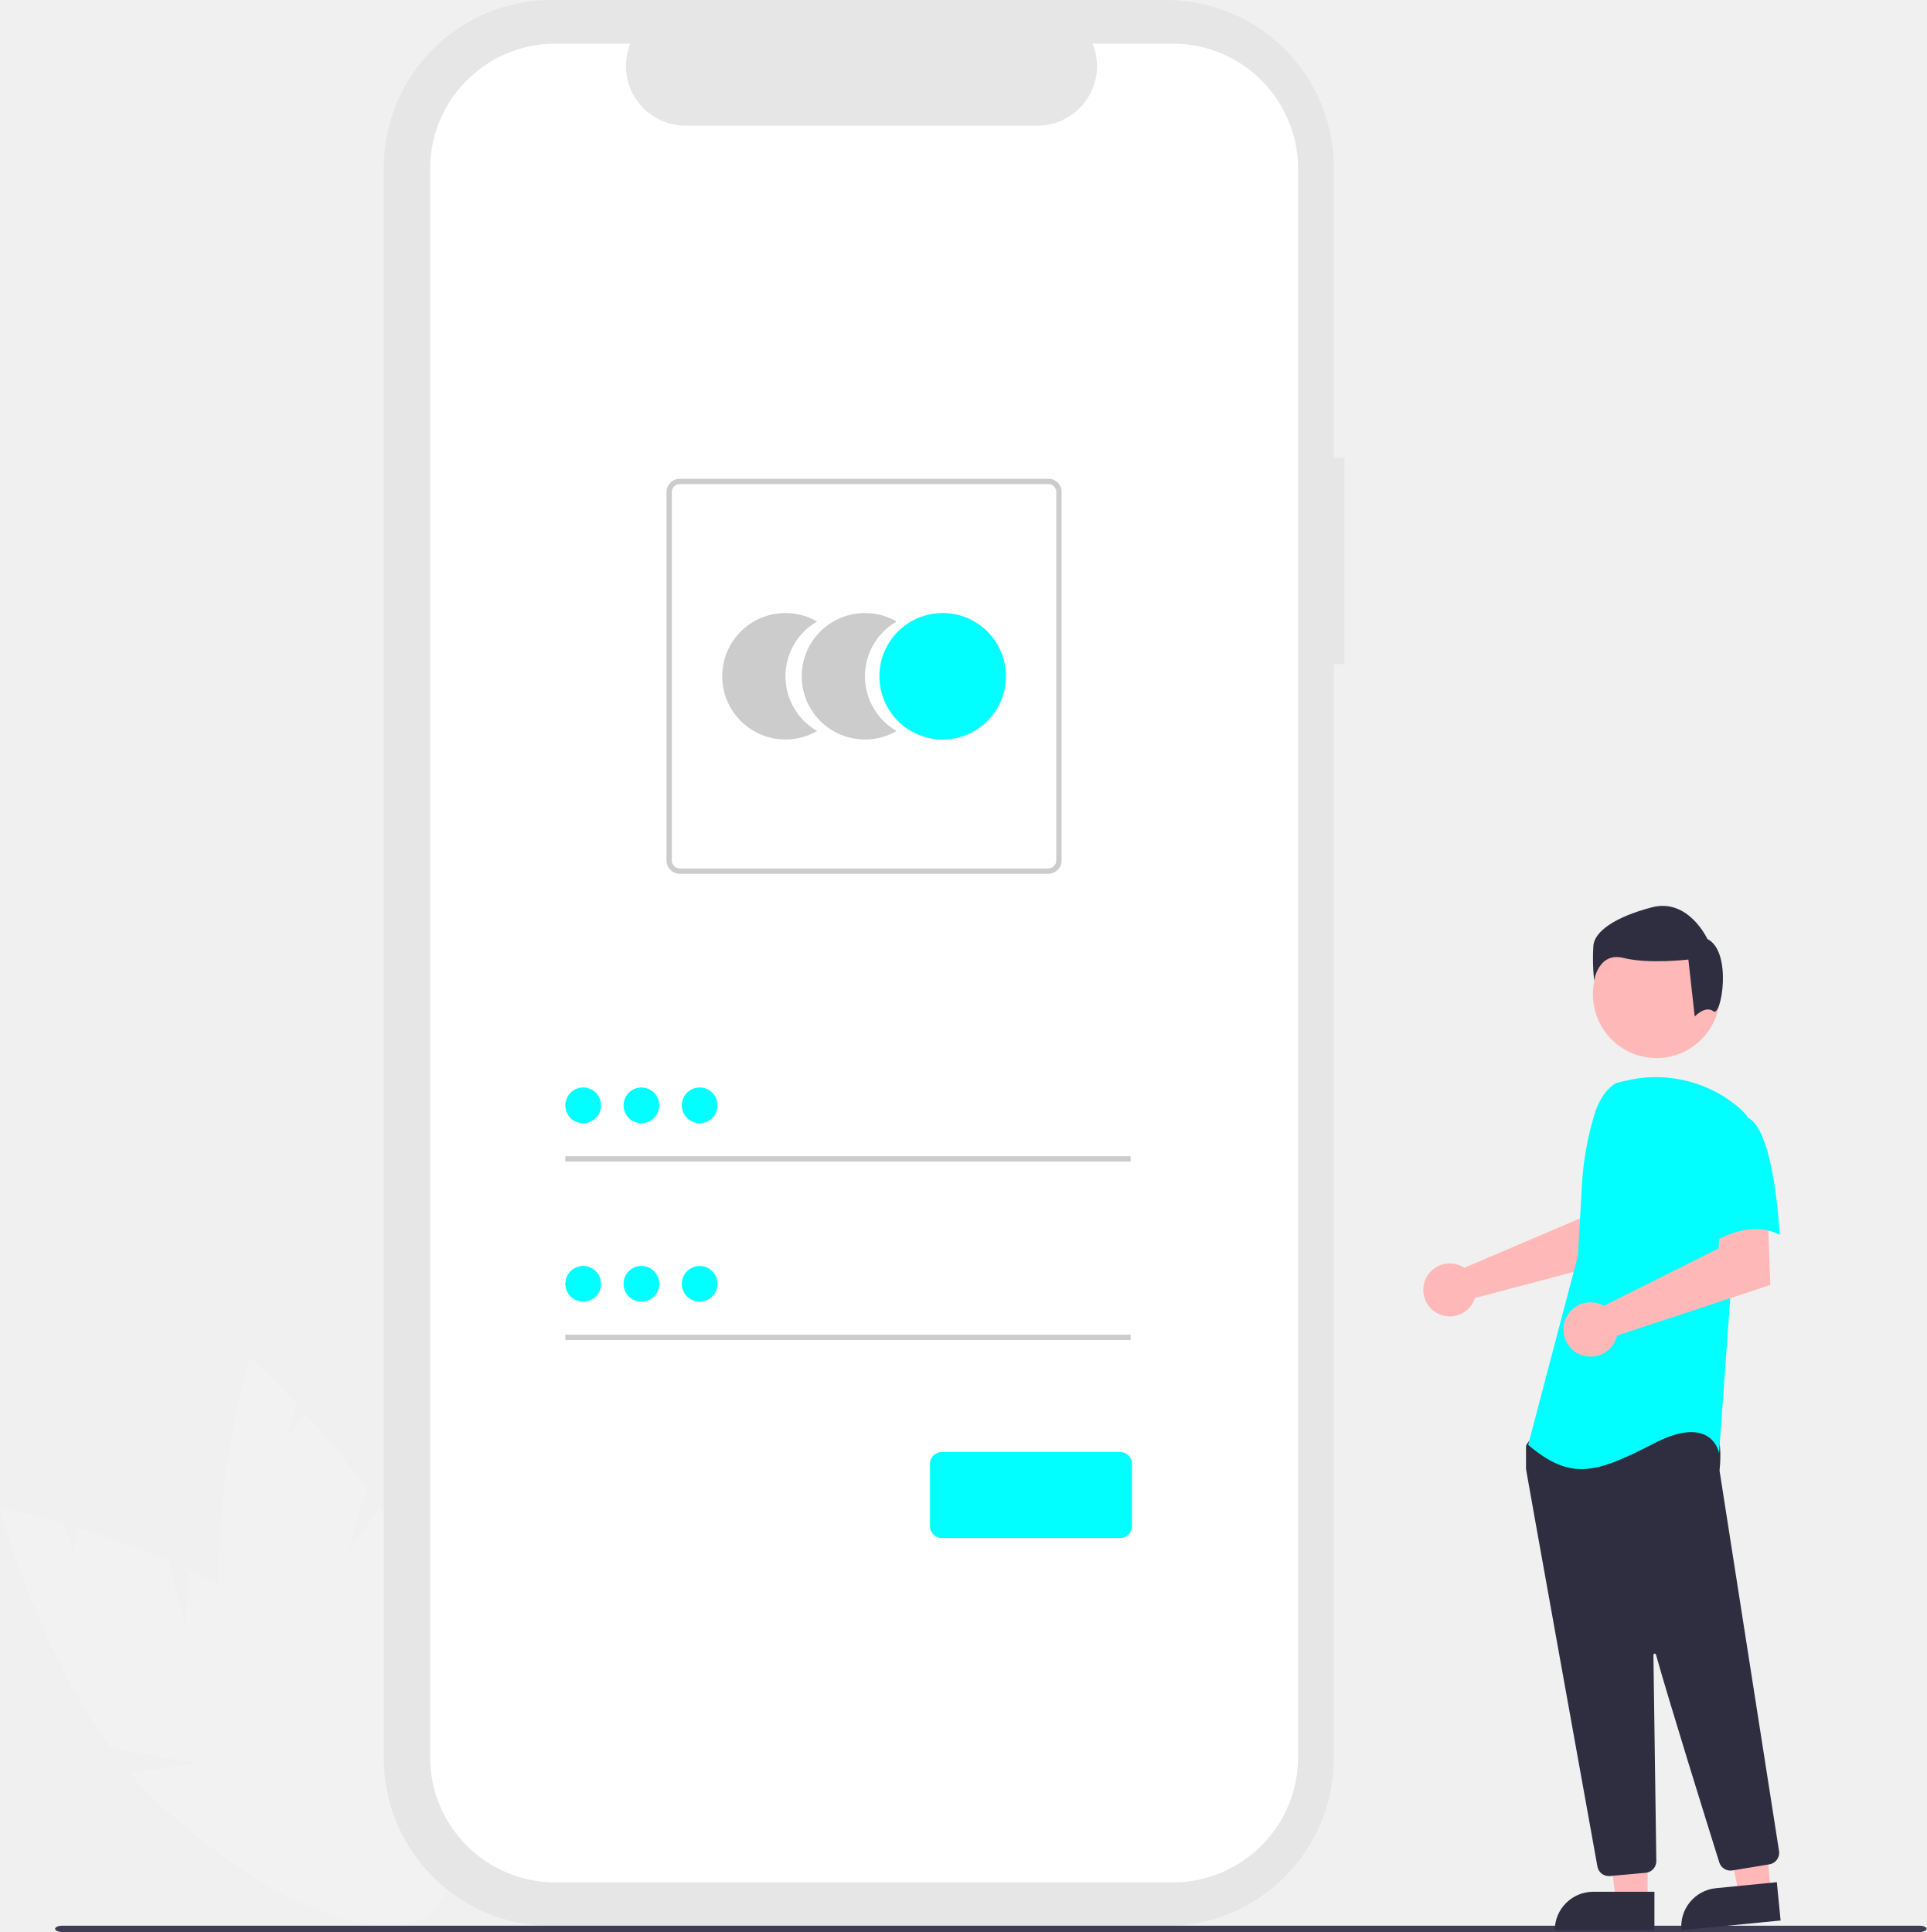
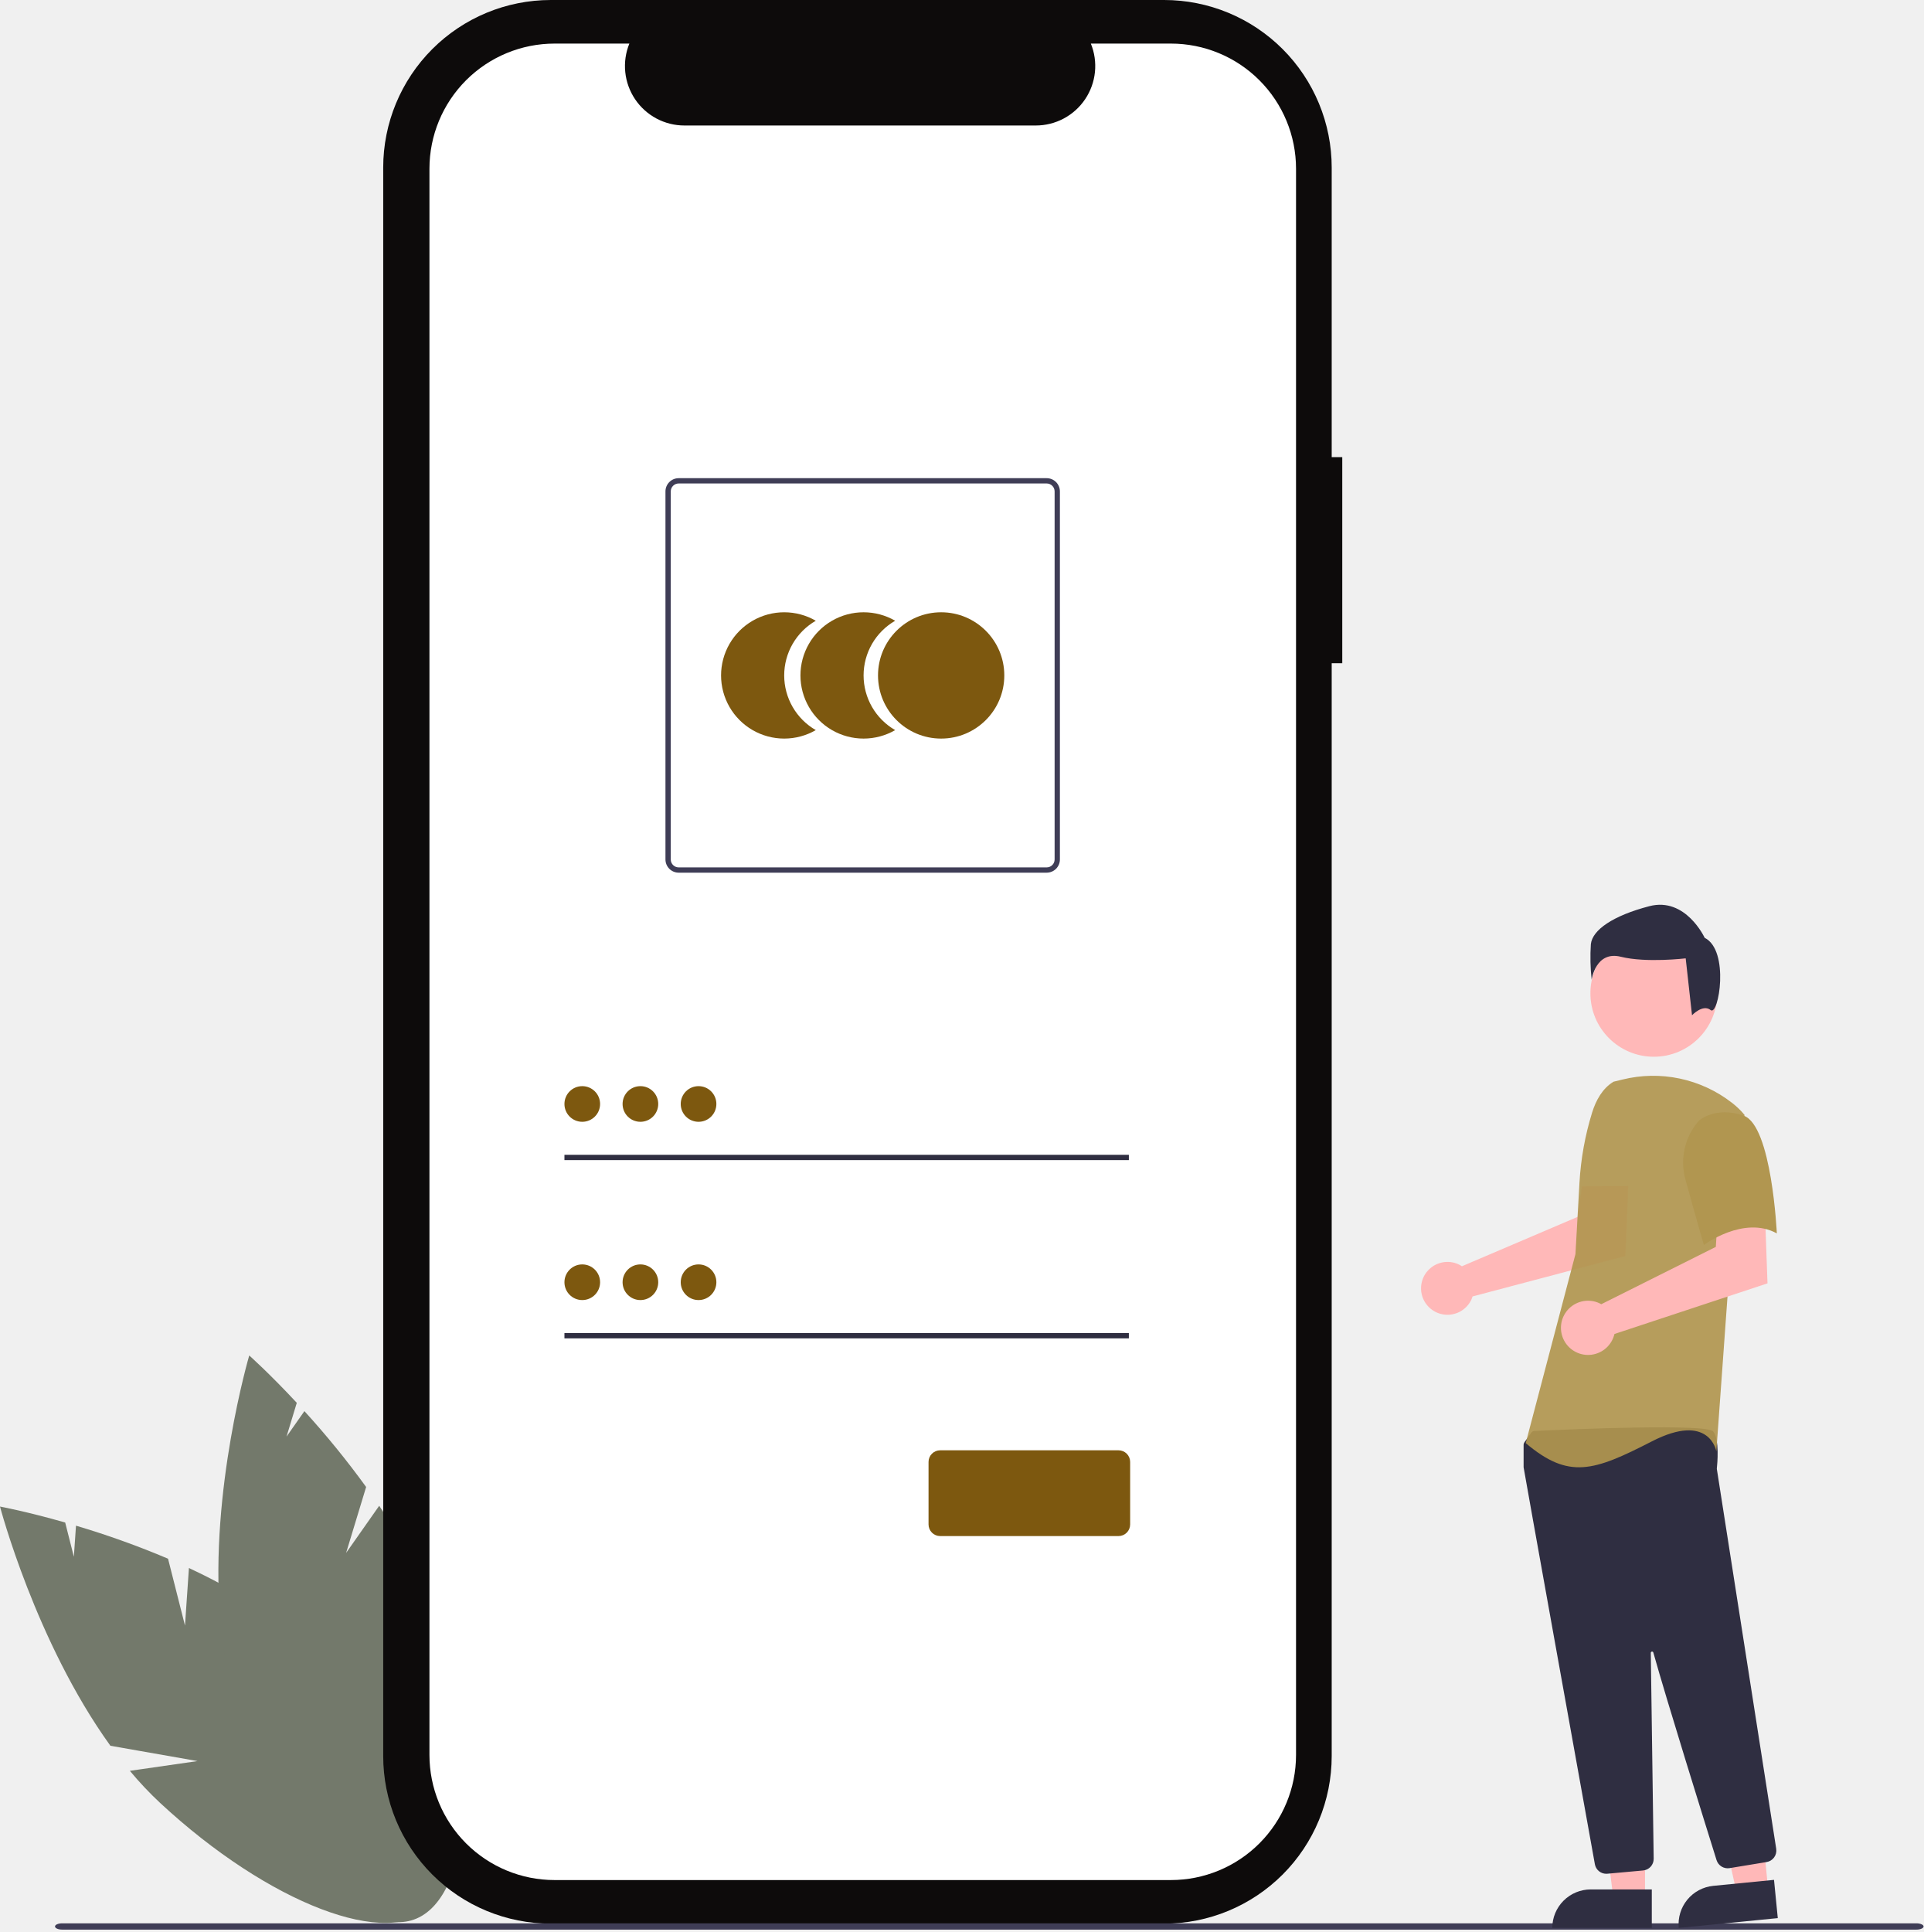
- <svg xmlns="http://www.w3.org/2000/svg" id="a87032b8-5b37-4b7e-a4d9-4dbfbe394641" data-name="Layer 1" width="744.848" height="747.077" viewBox="0 0 744.848 747.077">
-   <path id="fa3b9e12-7275-481e-bee9-64fd9595a50d" data-name="Path 1" d="M299.205,705.809l-6.56-25.872a335.967,335.967,0,0,0-35.643-12.788l-.828,12.024-3.358-13.247c-15.021-4.294-25.24-6.183-25.24-6.183s13.8,52.489,42.754,92.617l33.734,5.926-26.207,3.779a135.926,135.926,0,0,0,11.719,12.422c42.115,39.092,89.024,57.028,104.773,40.06s-5.625-62.412-47.74-101.5c-13.056-12.119-29.457-21.844-45.875-29.5Z" transform="translate(-227.576 -76.46149)" fill="#f2f2f2" />
-   <path id="bde08021-c30f-4979-a9d8-cb90b72b5ca2" data-name="Path 2" d="M361.591,677.706l7.758-25.538a335.94,335.94,0,0,0-23.9-29.371l-6.924,9.865,3.972-13.076c-10.641-11.436-18.412-18.335-18.412-18.335s-15.315,52.067-11.275,101.384l25.815,22.51-24.392-10.312a135.919,135.919,0,0,0,3.614,16.694c15.846,55.234,46.731,94.835,68.983,88.451s27.446-56.335,11.6-111.569c-4.912-17.123-13.926-33.926-24.023-48.965Z" transform="translate(-227.576 -76.46149)" fill="#f2f2f2" />
-   <path id="b3ac2088-de9b-4f7f-bc99-0ed9705c1a9d" data-name="Path 22" d="M747.327,253.445h-4.092v-112.1a64.883,64.883,0,0,0-64.883-64.883H440.845a64.883,64.883,0,0,0-64.883,64.883v615a64.883,64.883,0,0,0,64.883,64.883H678.352a64.883,64.883,0,0,0,64.882-64.883v-423.105h4.092Z" transform="translate(-227.576 -76.46149)" fill="#e6e6e6" />
-   <path id="b2715b96-3117-487c-acc0-20904544b5b7" data-name="Path 23" d="M680.97,93.335h-31a23.02,23.02,0,0,1-21.316,31.714H492.589a23.02,23.02,0,0,1-21.314-31.714H442.319a48.454,48.454,0,0,0-48.454,48.454v614.107a48.454,48.454,0,0,0,48.454,48.454H680.97a48.454,48.454,0,0,0,48.454-48.454h0V141.788a48.454,48.454,0,0,0-48.454-48.453Z" transform="translate(-227.576 -76.46149)" fill="#fff" />
-   <path id="b06d66ec-6c84-45dd-8c27-1263a6253192" data-name="Path 6" d="M531.234,337.965a24.437,24.437,0,0,1,12.23-21.174,24.45,24.45,0,1,0,0,42.345A24.434,24.434,0,0,1,531.234,337.965Z" transform="translate(-227.576 -76.46149)" fill="#ccc" />
-   <path id="e73810fe-4cf4-40cc-8c7c-ca544ce30bd4" data-name="Path 7" d="M561.971,337.965a24.436,24.436,0,0,1,12.23-21.174,24.45,24.45,0,1,0,0,42.345A24.434,24.434,0,0,1,561.971,337.965Z" transform="translate(-227.576 -76.46149)" fill="#ccc" />
-   <circle id="a4813fcf-056e-4514-bb8b-e6506f49341f" data-name="Ellipse 1" cx="364.434" cy="261.502" r="24.45" fill="#00fffe" />
-   <path id="bbe451c3-febc-41ba-8083-4c8307a2e73e" data-name="Path 8" d="M632.872,414.33h-142.5a5.123,5.123,0,0,1-5.117-5.117v-142.5a5.123,5.123,0,0,1,5.117-5.117h142.5a5.123,5.123,0,0,1,5.117,5.117v142.5A5.123,5.123,0,0,1,632.872,414.33Zm-142.5-150.686a3.073,3.073,0,0,0-3.07,3.07v142.5a3.073,3.073,0,0,0,3.07,3.07h142.5a3.073,3.073,0,0,0,3.07-3.07v-142.5a3.073,3.073,0,0,0-3.07-3.07Z" transform="translate(-227.576 -76.46149)" fill="#ccc" />
-   <rect id="bb28937d-932f-4fdf-befe-f406e51091fe" data-name="Rectangle 1" x="218.562" y="447.102" width="218.552" height="2.047" fill="#ccc" />
-   <circle id="fcef55fc-4968-45b2-93bb-1a1080c85fc7" data-name="Ellipse 2" cx="225.464" cy="427.42" r="6.902" fill="#00fffe" />
-   <rect id="ff33d889-4c74-4b91-85ef-b4882cc8fe76" data-name="Rectangle 2" x="218.562" y="516.118" width="218.552" height="2.047" fill="#ccc" />
-   <circle id="e8fa0310-b872-4adf-aedd-0c6eda09f3b8" data-name="Ellipse 3" cx="225.464" cy="496.437" r="6.902" fill="#00fffe" />
-   <path d="M660.69,671.172H591.622a4.505,4.505,0,0,1-4.5-4.5v-24.208a4.505,4.505,0,0,1,4.5-4.5h69.068a4.505,4.505,0,0,1,4.5,4.5v24.208A4.505,4.505,0,0,1,660.69,671.172Z" transform="translate(-227.576 -76.46149)" fill="#00fffe" />
-   <circle id="e12ee00d-aa4a-4413-a013-11d20b7f97f7" data-name="Ellipse 7" cx="247.978" cy="427.42" r="6.902" fill="#00fffe" />
-   <circle id="f58f497e-6949-45c8-be5f-eee2aa0f6586" data-name="Ellipse 8" cx="270.492" cy="427.42" r="6.902" fill="#00fffe" />
-   <circle id="b4d4939a-c6e6-4f4d-ba6c-e8b05485017d" data-name="Ellipse 9" cx="247.978" cy="496.437" r="6.902" fill="#00fffe" />
-   <circle id="aff120b1-519b-4e96-ac87-836aa55663de" data-name="Ellipse 10" cx="270.492" cy="496.437" r="6.902" fill="#00fffe" />
-   <path id="f1094013-1297-477a-ac57-08eac07c4bd5" data-name="Path 88" d="M969.642,823.539H251.656c-1.537,0-2.782-.546-2.782-1.218s1.245-1.219,2.782-1.219H969.642c1.536,0,2.782.546,2.782,1.219S971.178,823.539,969.642,823.539Z" transform="translate(-227.576 -76.46149)" fill="#3f3d56" />
-   <path d="M792.253,565.923a10.094,10.094,0,0,1,1.411.787l44.852-19.143,1.601-11.815,17.922-.11-1.059,27.098-59.2,15.656a10.608,10.608,0,0,1-.447,1.208,10.235,10.235,0,1,1-5.079-13.682Z" transform="translate(-227.576 -76.46149)" fill="#ffb8b8" />
-   <polygon points="636.98 735.021 624.72 735.021 618.888 687.733 636.982 687.734 636.98 735.021" fill="#ffb8b8" />
-   <path d="M615.963,731.518h23.644a0,0,0,0,1,0,0v14.887a0,0,0,0,1,0,0H601.076a0,0,0,0,1,0,0v0A14.887,14.887,0,0,1,615.963,731.518Z" fill="#2f2e41" />
-   <polygon points="684.66 731.557 672.459 732.759 662.018 686.271 680.025 684.497 684.66 731.557" fill="#ffb8b8" />
-   <path d="M891.686,806.128h23.644a0,0,0,0,1,0,0v14.887a0,0,0,0,1,0,0H876.799a0,0,0,0,1,0,0v0A14.887,14.887,0,0,1,891.686,806.128Z" transform="translate(-303.0087 15.2906) rotate(-5.62529)" fill="#2f2e41" />
-   <circle cx="640.393" cy="384.574" r="24.561" fill="#ffb8b8" />
-   <path d="M849.556,801.919a4.471,4.471,0,0,1-4.415-3.697c-6.346-35.226-27.088-150.405-27.584-153.596a1.427,1.427,0,0,1-.016-.222v-8.588a1.489,1.489,0,0,1,.279-.872l2.74-3.838a1.478,1.478,0,0,1,1.144-.625c15.622-.732,66.784-2.879,69.256.209h0c2.482,3.104,1.605,12.507,1.404,14.36l.01.193,22.985,146.995a4.512,4.512,0,0,1-3.715,5.135l-14.356,2.365a4.521,4.521,0,0,1-5.025-3.093c-4.44-14.188-19.329-61.918-24.489-80.387a.499.499,0,0,0-.98.139c.258,17.605.881,62.523,1.096,78.037l.023,1.671a4.518,4.518,0,0,1-4.093,4.536l-13.844,1.258C849.836,801.914,849.695,801.919,849.556,801.919Z" transform="translate(-227.576 -76.46149)" fill="#2f2e41" />
-   <path id="ae7af94f-88d7-4204-9f07-e3651de85c05" data-name="Path 99" d="M852.381,495.254c-4.286,2.548-6.851,7.23-8.323,11.995a113.681,113.681,0,0,0-4.884,27.159l-1.556,27.6-19.255,73.17c16.689,14.121,26.315,10.912,48.78-.639s25.032,3.851,25.032,3.851l4.492-62.258,6.418-68.032a30.164,30.164,0,0,0-4.861-4.674,49.658,49.658,0,0,0-42.442-8.995Z" transform="translate(-227.576 -76.46149)" fill="#00fffe" />
-   <path d="M846.127,580.7a10.526,10.526,0,0,1,1.501.704l44.348-22.197.736-12.026,18.294-1.261.98,27.413L852.72,592.932a10.496,10.496,0,1,1-6.593-12.232Z" transform="translate(-227.576 -76.46149)" fill="#ffb8b8" />
-   <path id="a6768b0e-63d0-4b31-8462-9b2e0b00f0fd" data-name="Path 101" d="M902.766,508.412c10.912,3.851,12.834,45.574,12.834,45.574-12.837-7.06-28.241,4.493-28.241,4.493s-3.209-10.912-7.06-25.032a24.53,24.53,0,0,1,5.134-23.106S891.854,504.558,902.766,508.412Z" transform="translate(-227.576 -76.46149)" fill="#00fffe" />
-   <path id="bfd7963f-0cf8-4885-9d3a-2c00bccda2e3" data-name="Path 102" d="M889.991,467.531c-3.06-2.448-7.235,2.002-7.235,2.002l-2.448-22.033s-15.301,1.833-25.093-.612-11.323,8.875-11.323,8.875a78.58,78.58,0,0,1-.306-13.771c.612-5.508,8.568-11.017,22.645-14.689S887.652,439.543,887.652,439.543C897.445,444.439,893.051,469.979,889.991,467.531Z" transform="translate(-227.576 -76.46149)" fill="#2f2e41" />
+ <svg xmlns="http://www.w3.org/2000/svg" width="745" height="748" viewBox="0 0 745 748" fill="none">
+   <path d="M71.629 629.347L65.069 603.475C53.438 598.546 41.538 594.276 29.426 590.687L28.598 602.711L25.24 589.464C10.219 585.17 0 583.281 0 583.281C0 583.281 13.8 635.77 42.754 675.898L76.488 681.824L50.281 685.603C53.923 689.985 57.837 694.134 62 698.025C104.115 737.117 151.024 755.053 166.773 738.085C182.522 721.117 161.148 675.673 119.033 636.585C105.977 624.466 89.576 614.741 73.158 607.085L71.629 629.347Z" fill="#73796B" />
+   <path d="M134.015 601.245L141.773 575.707C134.365 565.475 126.386 555.669 117.873 546.336L110.949 556.201L114.921 543.125C104.28 531.689 96.509 524.79 96.509 524.79C96.509 524.79 81.194 576.857 85.234 626.174L111.049 648.684L86.657 638.372C87.51 644.007 88.718 649.583 90.271 655.066C106.117 710.3 137.002 749.901 159.254 743.517C181.506 737.133 186.7 687.182 170.854 631.948C165.942 614.825 156.928 598.022 146.831 582.983L134.015 601.245Z" fill="#73796B" />
+   <path d="M519.751 176.983H515.659V64.883C515.659 56.362 513.981 47.925 510.72 40.053C507.459 32.181 502.68 25.029 496.655 19.004C490.63 12.979 483.478 8.2 475.606 4.939C467.734 1.678 459.297 0 450.776 0H213.269C196.061 0 179.558 6.836 167.39 19.004C155.222 31.172 148.386 47.675 148.386 64.883V679.883C148.386 688.404 150.064 696.841 153.325 704.713C156.586 712.585 161.365 719.737 167.39 725.762C173.415 731.787 180.567 736.566 188.439 739.827C196.311 743.088 204.748 744.766 213.269 744.766H450.776C467.984 744.766 484.487 737.93 496.655 725.762C508.822 713.594 515.658 697.091 515.658 679.883V256.778H519.75L519.751 176.983Z" fill="#0D0B0B" />
+   <path d="M453.394 16.874H422.394C423.82 20.37 424.364 24.162 423.979 27.918C423.593 31.673 422.29 35.276 420.184 38.409C418.078 41.543 415.234 44.11 411.902 45.885C408.57 47.66 404.853 48.588 401.078 48.588H265.013C261.238 48.588 257.521 47.659 254.189 45.884C250.858 44.109 248.014 41.542 245.908 38.409C243.802 35.275 242.5 31.672 242.114 27.917C241.729 24.162 242.273 20.369 243.699 16.874H214.743C201.892 16.874 189.568 21.979 180.481 31.066C171.394 40.153 166.289 52.477 166.289 65.328V679.435C166.289 692.286 171.394 704.61 180.481 713.697C189.568 722.784 201.892 727.889 214.743 727.889H453.394C466.245 727.889 478.569 722.784 487.656 713.697C496.743 704.61 501.848 692.286 501.848 679.435V65.327C501.848 52.476 496.743 40.152 487.656 31.066C478.569 21.979 466.245 16.874 453.394 16.874Z" fill="white" />
+   <path d="M303.658 261.503C303.657 257.21 304.787 252.993 306.934 249.276C309.081 245.559 312.169 242.473 315.888 240.329C312.171 238.182 307.955 237.052 303.663 237.052C299.37 237.051 295.154 238.18 291.436 240.326C287.719 242.472 284.632 245.559 282.486 249.276C280.34 252.993 279.21 257.209 279.21 261.502C279.21 265.794 280.34 270.01 282.486 273.727C284.632 277.444 287.719 280.531 291.436 282.677C295.154 284.823 299.37 285.952 303.663 285.952C307.955 285.951 312.171 284.821 315.888 282.674C312.17 280.53 309.081 277.445 306.935 273.728C304.788 270.012 303.657 265.795 303.658 261.503Z" fill="#7D580F" />
+   <path d="M334.395 261.503C334.394 257.21 335.524 252.993 337.671 249.276C339.818 245.559 342.906 242.473 346.625 240.329C342.908 238.182 338.692 237.052 334.4 237.052C330.107 237.051 325.891 238.18 322.173 240.326C318.456 242.472 315.369 245.559 313.223 249.276C311.077 252.993 309.947 257.209 309.947 261.502C309.947 265.794 311.077 270.01 313.223 273.727C315.369 277.444 318.456 280.531 322.173 282.677C325.891 284.823 330.107 285.952 334.4 285.952C338.692 285.951 342.908 284.821 346.625 282.674C342.907 280.53 339.818 277.445 337.672 273.728C335.525 270.012 334.394 265.795 334.395 261.503Z" fill="#7D580F" />
+   <g style="mix-blend-mode:darken">
+     <path d="M364.434 285.952C377.937 285.952 388.884 275.005 388.884 261.502C388.884 247.999 377.937 237.052 364.434 237.052C350.931 237.052 339.984 247.999 339.984 261.502C339.984 275.005 350.931 285.952 364.434 285.952Z" fill="#7D580F" />
+   </g>
+   <path d="M405.296 337.869H262.796C261.439 337.867 260.139 337.328 259.18 336.369C258.22 335.409 257.681 334.109 257.679 332.752V190.252C257.681 188.895 258.22 187.595 259.18 186.635C260.139 185.676 261.439 185.137 262.796 185.135H405.296C406.653 185.137 407.953 185.676 408.913 186.635C409.872 187.595 410.411 188.895 410.413 190.252V332.752C410.411 334.109 409.872 335.409 408.913 336.369C407.953 337.328 406.653 337.867 405.296 337.869ZM262.796 187.183C261.982 187.184 261.202 187.508 260.626 188.083C260.051 188.659 259.727 189.439 259.726 190.253V332.753C259.727 333.567 260.051 334.347 260.626 334.923C261.202 335.499 261.982 335.822 262.796 335.823H405.296C406.11 335.822 406.89 335.499 407.466 334.923C408.042 334.347 408.365 333.567 408.366 332.753V190.253C408.365 189.439 408.042 188.659 407.466 188.083C406.89 187.508 406.11 187.184 405.296 187.183H262.796Z" fill="#3F3D56" />
+   <path d="M437.114 447.102H218.562V449.149H437.114V447.102Z" fill="#2F2E41" />
+   <path d="M225.464 434.322C229.276 434.322 232.366 431.232 232.366 427.42C232.366 423.608 229.276 420.518 225.464 420.518C221.652 420.518 218.562 423.608 218.562 427.42C218.562 431.232 221.652 434.322 225.464 434.322Z" fill="#7D580F" />
+   <path d="M437.114 516.118H218.562V518.165H437.114V516.118Z" fill="#2F2E41" />
+   <path d="M225.464 503.339C229.276 503.339 232.366 500.249 232.366 496.437C232.366 492.625 229.276 489.535 225.464 489.535C221.652 489.535 218.562 492.625 218.562 496.437C218.562 500.249 221.652 503.339 225.464 503.339Z" fill="#7D580F" />
+   <path d="M433.114 594.71H364.046C362.853 594.709 361.709 594.235 360.866 593.391C360.022 592.547 359.547 591.403 359.546 590.21V566.002C359.547 564.809 360.022 563.665 360.866 562.822C361.709 561.978 362.853 561.504 364.046 561.502H433.114C434.308 561.504 435.451 561.978 436.295 562.822C437.139 563.665 437.613 564.809 437.614 566.002V590.21C437.613 591.403 437.139 592.547 436.295 593.391C435.451 594.235 434.308 594.709 433.114 594.71Z" fill="#7D580F" />
+   <path d="M247.978 434.322C251.79 434.322 254.88 431.232 254.88 427.42C254.88 423.608 251.79 420.518 247.978 420.518C244.166 420.518 241.076 423.608 241.076 427.42C241.076 431.232 244.166 434.322 247.978 434.322Z" fill="#7D580F" />
+   <path d="M270.492 434.322C274.304 434.322 277.394 431.232 277.394 427.42C277.394 423.608 274.304 420.518 270.492 420.518C266.68 420.518 263.59 423.608 263.59 427.42C263.59 431.232 266.68 434.322 270.492 434.322Z" fill="#7D580F" />
+   <path d="M247.978 503.339C251.79 503.339 254.88 500.249 254.88 496.437C254.88 492.625 251.79 489.535 247.978 489.535C244.166 489.535 241.076 492.625 241.076 496.437C241.076 500.249 244.166 503.339 247.978 503.339Z" fill="#7D580F" />
+   <path d="M270.492 503.339C274.304 503.339 277.394 500.249 277.394 496.437C277.394 492.625 274.304 489.535 270.492 489.535C266.68 489.535 263.59 492.625 263.59 496.437C263.59 500.249 266.68 503.339 270.492 503.339Z" fill="#7D580F" />
+   <path d="M742.066 747.077H24.08C22.543 747.077 21.298 746.531 21.298 745.859C21.298 745.187 22.543 744.64 24.08 744.64H742.066C743.602 744.64 744.848 745.186 744.848 745.859C744.848 746.532 743.602 747.077 742.066 747.077Z" fill="#3F3D56" />
+   <path d="M564.677 489.461C565.167 489.686 565.639 489.949 566.087 490.249L610.94 471.106L612.541 459.29L630.462 459.181L629.403 486.279L570.204 501.935C570.079 502.346 569.93 502.75 569.756 503.143C568.9 504.969 567.524 506.502 565.8 507.549C564.075 508.595 562.08 509.109 560.065 509.026C558.05 508.942 556.104 508.265 554.473 507.08C552.841 505.894 551.596 504.253 550.894 502.362C550.192 500.471 550.064 498.415 550.527 496.452C550.99 494.489 552.022 492.706 553.495 491.328C554.967 489.95 556.814 489.037 558.804 488.705C560.793 488.373 562.836 488.636 564.677 489.461Z" fill="#FFB8B8" />
+   <path d="M636.98 735.021H624.72L618.888 687.733L636.982 687.734L636.98 735.021Z" fill="#FFB8B8" />
+   <path d="M615.963 731.518H639.607V746.405H601.076C601.076 742.456 602.644 738.67 605.436 735.878C608.228 733.086 612.015 731.518 615.963 731.518Z" fill="#2F2E41" />
+   <path d="M684.66 731.557L672.459 732.759L662.018 686.271L680.025 684.497L684.66 731.557Z" fill="#FFB8B8" />
+   <path d="M663.401 730.131L686.931 727.813L688.391 742.629L650.045 746.406C649.854 744.46 650.047 742.496 650.615 740.625C651.182 738.754 652.113 737.013 653.353 735.502C654.593 733.991 656.119 732.739 657.843 731.817C659.567 730.896 661.456 730.323 663.401 730.131Z" fill="#2F2E41" />
+   <path d="M640.393 409.135C653.957 409.135 664.954 398.138 664.954 384.574C664.954 371.009 653.957 360.013 640.393 360.013C626.828 360.013 615.831 371.009 615.831 384.574C615.831 398.138 626.828 409.135 640.393 409.135Z" fill="#FFB8B8" />
+   <path d="M621.98 725.458C620.927 725.461 619.906 725.091 619.098 724.415C618.291 723.738 617.748 722.798 617.565 721.761C611.22 686.535 590.477 571.355 589.981 568.165C589.97 568.092 589.965 568.018 589.966 567.943V559.355C589.965 559.043 590.063 558.738 590.245 558.483L592.985 554.645C593.115 554.461 593.286 554.309 593.484 554.2C593.683 554.092 593.903 554.03 594.129 554.02C609.751 553.288 660.913 551.142 663.385 554.23C665.867 557.333 664.99 566.736 664.789 568.59L664.799 568.783L687.784 715.778C687.964 716.951 687.675 718.147 686.98 719.108C686.285 720.069 685.239 720.717 684.069 720.913L669.713 723.278C668.644 723.45 667.548 723.232 666.626 722.665C665.704 722.097 665.016 721.217 664.687 720.186C660.247 705.997 645.358 658.268 640.198 639.799C640.166 639.682 640.092 639.581 639.991 639.514C639.889 639.448 639.767 639.42 639.647 639.437C639.527 639.454 639.417 639.514 639.338 639.606C639.259 639.698 639.216 639.816 639.218 639.938C639.476 657.543 640.099 702.461 640.313 717.975L640.337 719.645C640.346 720.777 639.931 721.87 639.173 722.71C638.416 723.55 637.37 724.075 636.244 724.182L622.4 725.439C622.26 725.452 622.119 725.458 621.98 725.458Z" fill="#2F2E41" />
+   <path d="M624.805 418.792C620.519 421.34 617.954 426.023 616.482 430.787C613.757 439.609 612.117 448.729 611.598 457.947L610.042 485.547L590.787 558.717C607.476 572.838 617.102 569.629 639.568 558.078C662.033 546.528 664.6 561.929 664.6 561.929L669.092 499.671L675.511 431.639C674.07 429.904 672.439 428.336 670.649 426.964C664.716 422.351 657.814 419.145 650.462 417.587C643.11 416.028 635.501 416.159 628.207 417.969L624.805 418.792Z" fill="#B19650" fill-opacity="0.92" />
+   <path d="M618.551 504.239C619.069 504.434 619.57 504.669 620.051 504.943L664.4 482.746L665.136 470.72L683.429 469.459L684.41 496.872L625.144 516.471C624.66 518.547 623.556 520.426 621.978 521.858C620.4 523.291 618.423 524.209 616.311 524.491C614.198 524.773 612.05 524.405 610.151 523.436C608.253 522.468 606.694 520.944 605.683 519.068C604.672 517.192 604.256 515.052 604.49 512.934C604.724 510.815 605.598 508.819 606.995 507.209C608.392 505.599 610.246 504.453 612.31 503.922C614.374 503.392 616.551 503.502 618.551 504.239Z" fill="#FFB8B8" />
+   <path d="M675.19 431.95C686.101 435.801 688.023 477.524 688.023 477.524C675.186 470.463 659.782 482.017 659.782 482.017C659.782 482.017 656.573 471.105 652.721 456.985C651.558 453.013 651.419 448.811 652.317 444.771C653.215 440.731 655.12 436.984 657.856 433.878C657.856 433.878 664.278 428.097 675.19 431.95Z" fill="#B19650" />
+   <path d="M662.415 391.069C659.355 388.621 655.18 393.071 655.18 393.071L652.732 371.037C652.732 371.037 637.431 372.87 627.638 370.426C617.846 367.981 616.316 379.301 616.316 379.301C615.811 374.728 615.708 370.12 616.01 365.53C616.621 360.021 624.578 354.513 638.655 350.841C652.732 347.168 660.076 363.082 660.076 363.082C669.869 367.977 665.475 393.517 662.415 391.069Z" fill="#2F2E41" />
</svg>
